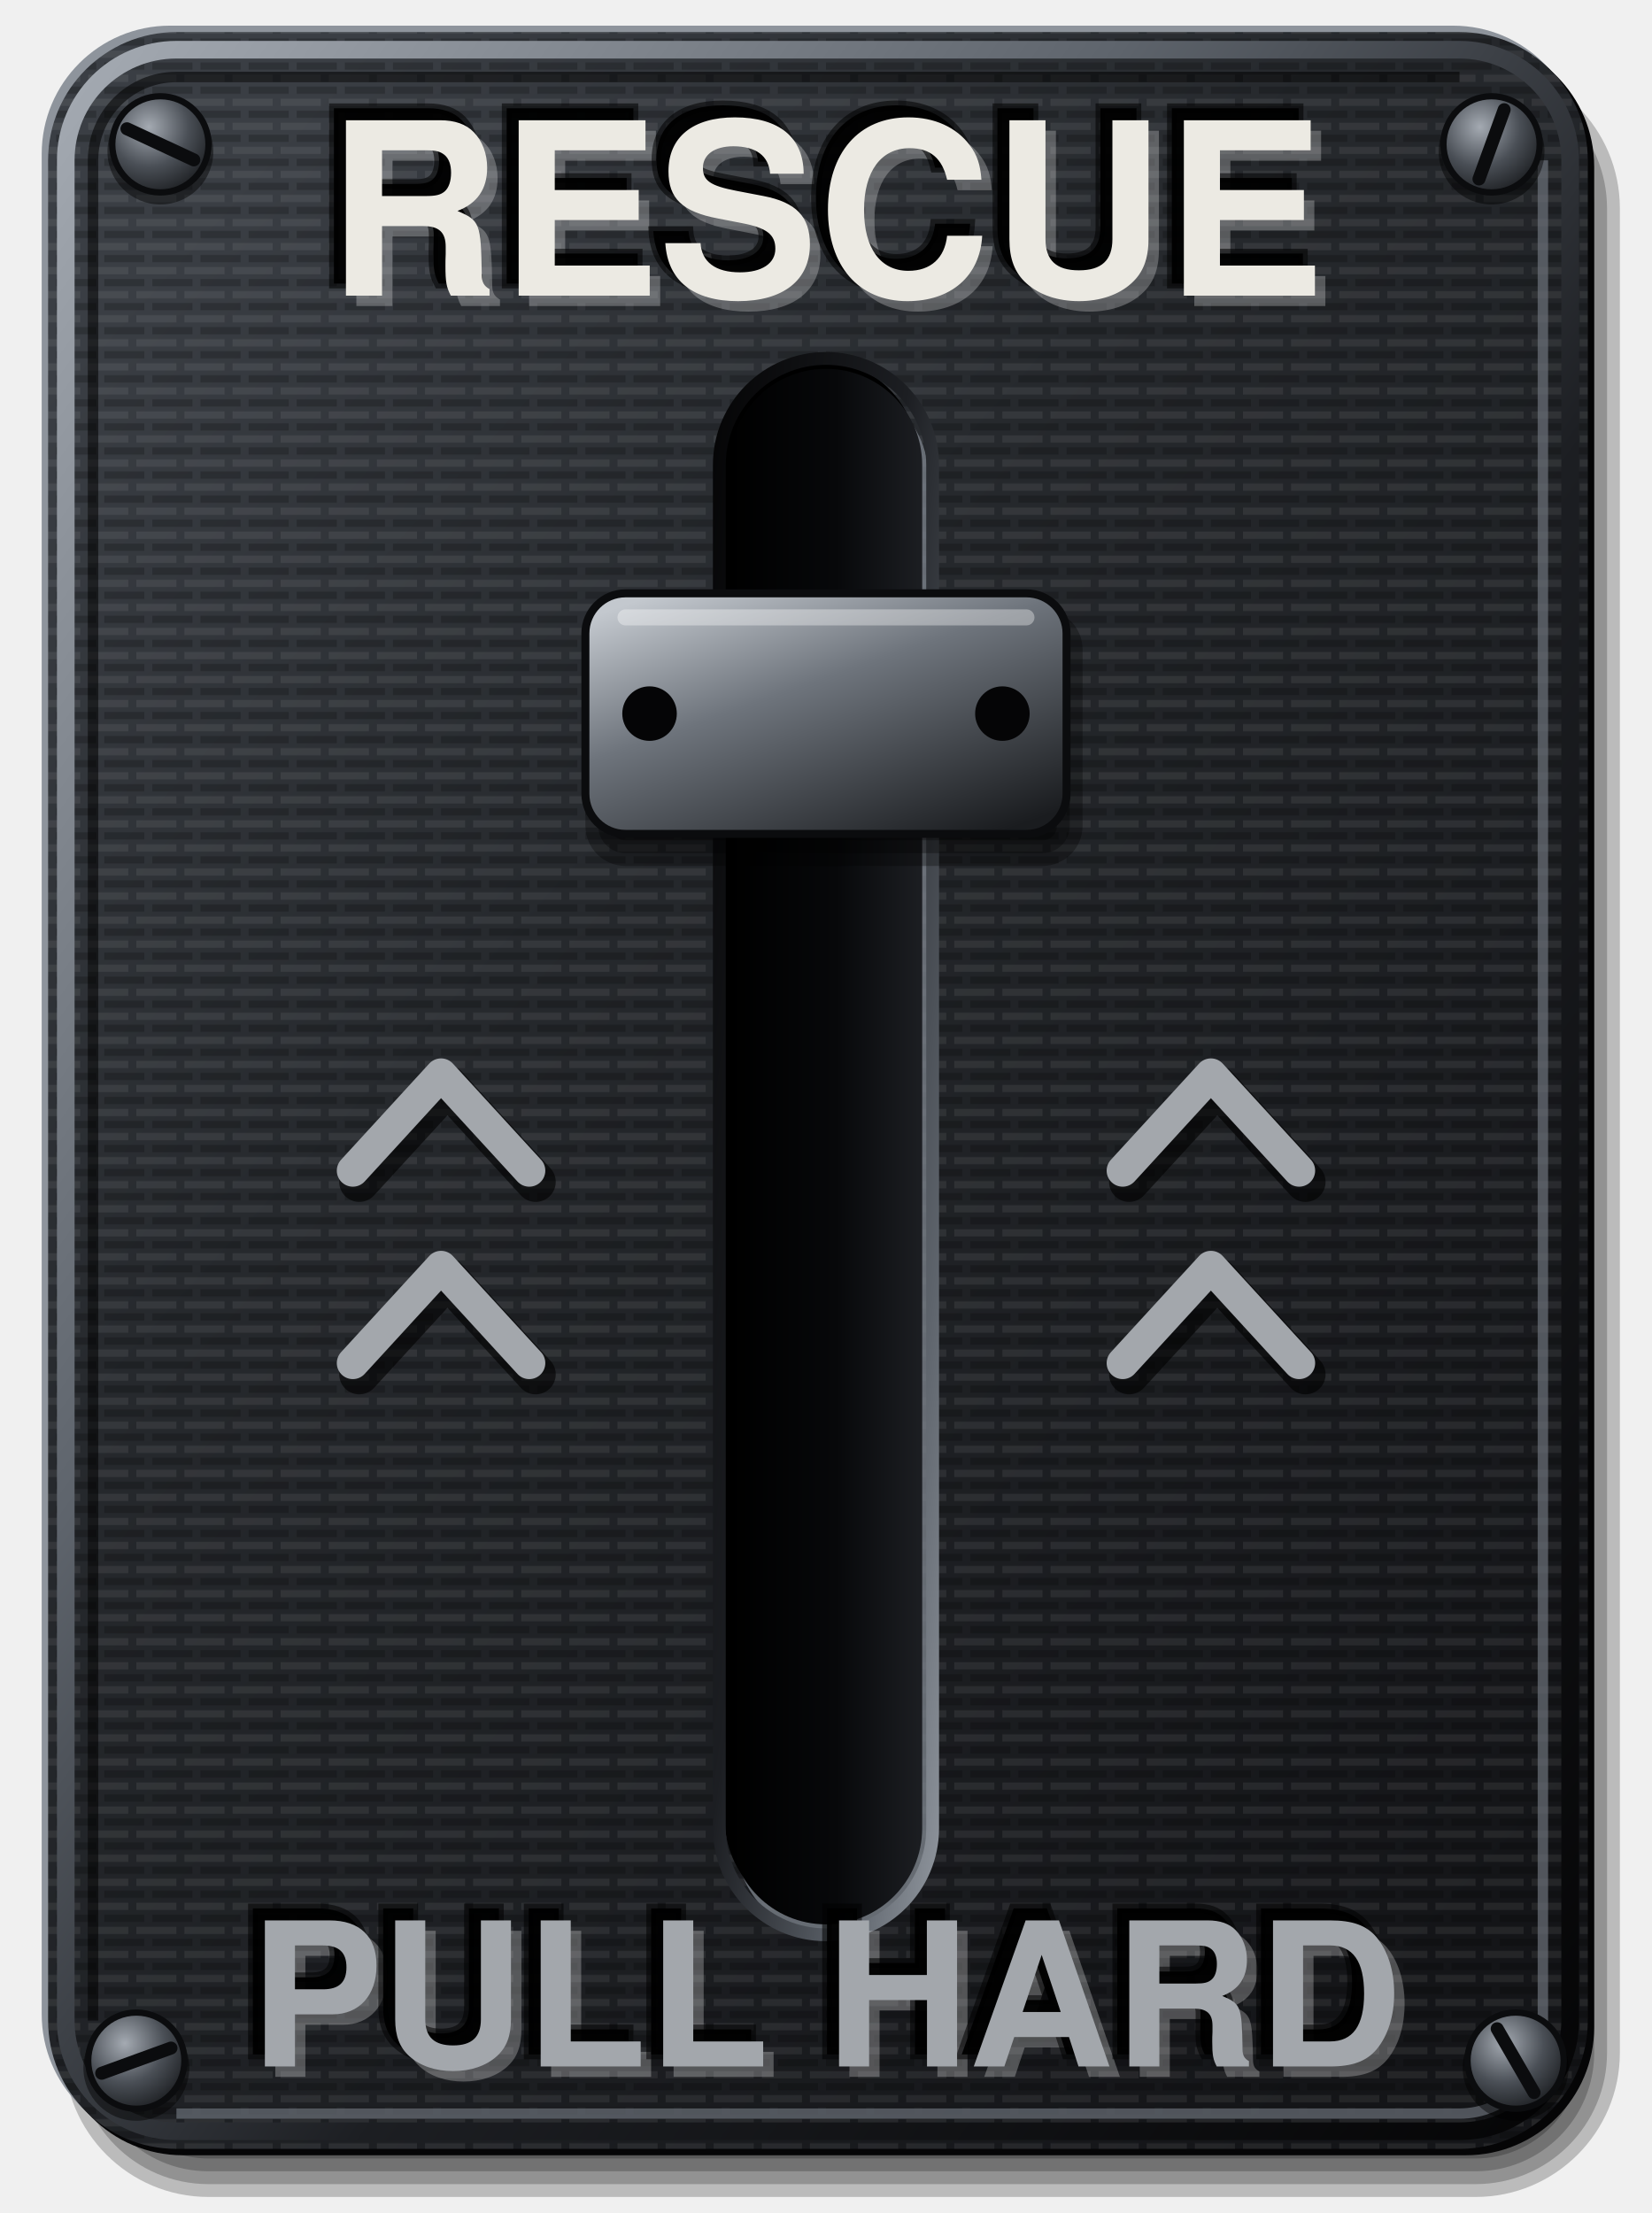
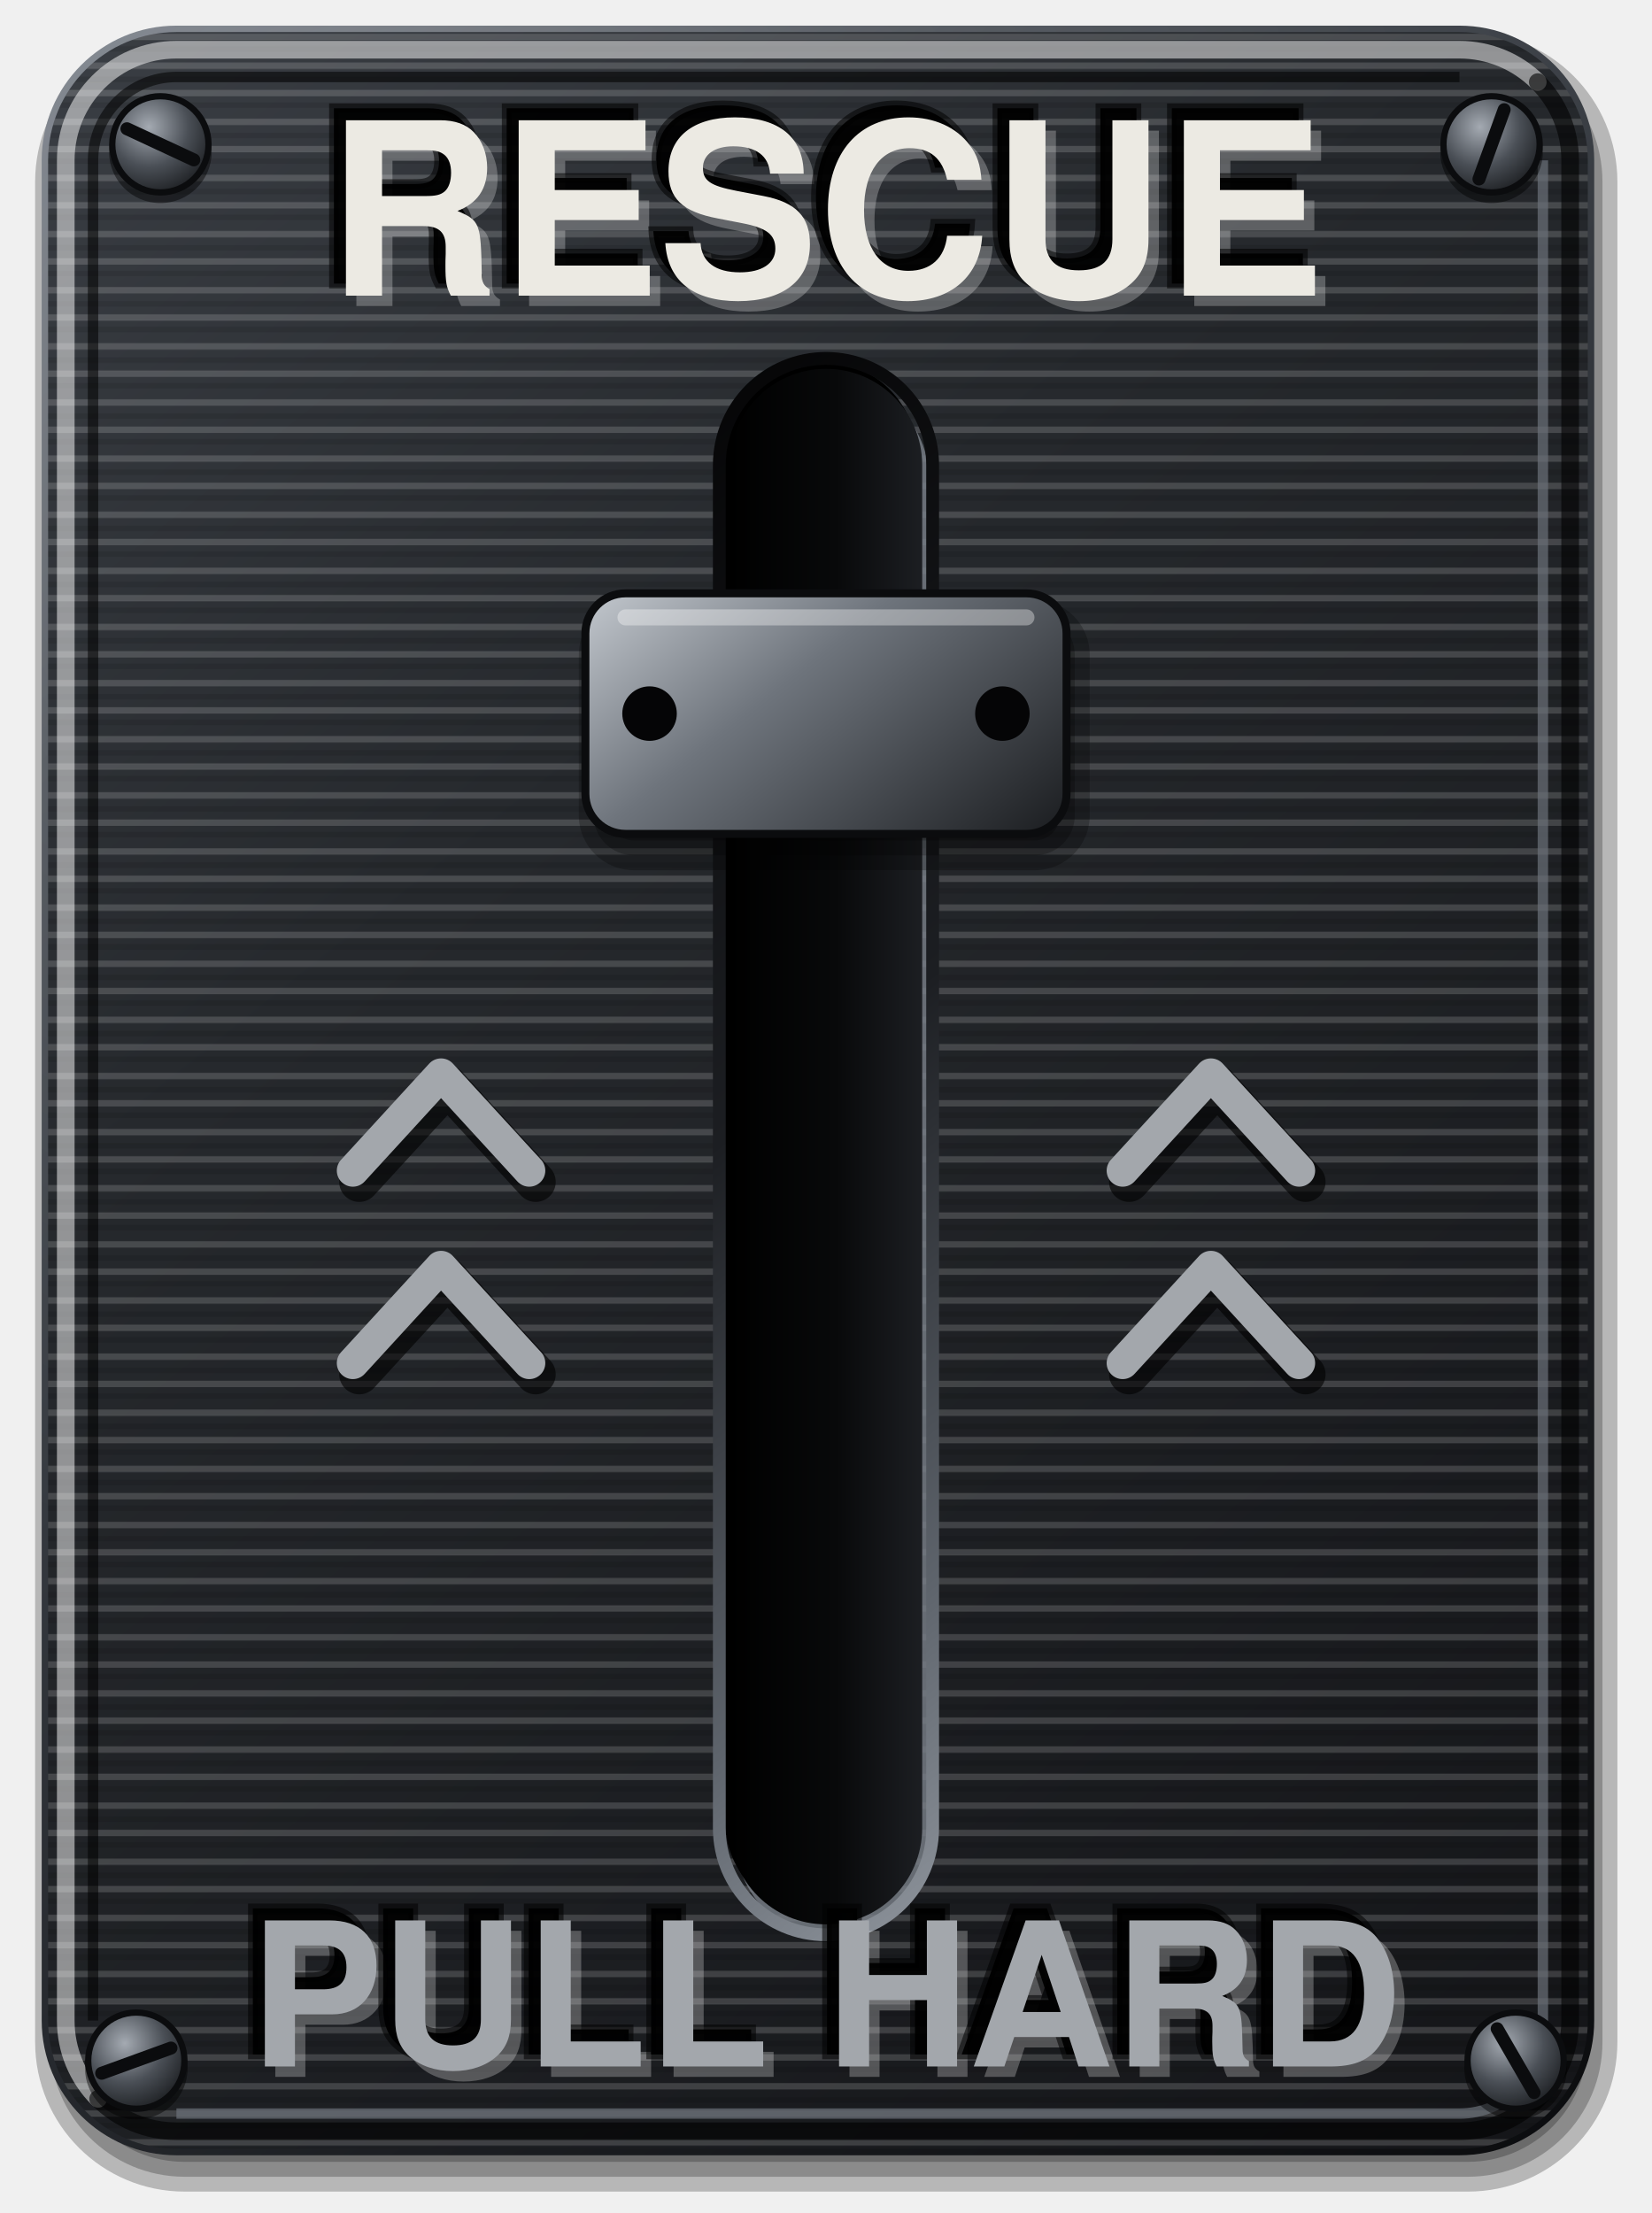
<svg xmlns="http://www.w3.org/2000/svg" viewBox="0 0 206 276" width="206" height="276">
  <defs>
-     <linearGradient id="a" x1="0.15" y1="0.05" x2="0.85" y2="0.95">
+     <linearGradient id="rg1" gradientUnits="userSpaceOnUse" x1="-0.56" y1="7.8" x2="204.56" y2="264.2">
+       <stop offset="0" stop-color="#7C828B" />
+       <stop offset="0.22" stop-color="#4C5158" />
+       <stop offset="0.45" stop-color="#34383E" />
+       <stop offset="0.72" stop-color="#1C1E22" />
+       <stop offset="1" stop-color="#0B0C0E" />
+     </linearGradient>
+     <radialGradient id="sn2" gradientUnits="userSpaceOnUse" cx="55.54" cy="56.32" r="142.3">
+       <stop offset="0" stop-color="#FFFFFF" stop-opacity="0.22" />
+       <stop offset="0.5" stop-color="#FFFFFF" stop-opacity="0.07" />
+       <stop offset="1" stop-color="#FFFFFF" stop-opacity="0" />
+     </radialGradient>
+     <linearGradient id="a3" gradientUnits="userSpaceOnUse" x1="0.15" y1="8.68" x2="203.85" y2="263.32">
      <stop offset="0" stop-color="#3A3E44" />
      <stop offset="0.35" stop-color="#26292D" />
      <stop offset="1" stop-color="#141518" />
    </linearGradient>
-     <linearGradient id="b" x1="0" y1="0" x2="1" y2="0">
-       <stop offset="0" stop-color="#000" />
-       <stop offset="0.55" stop-color="#07080A" />
-       <stop offset="1" stop-color="#1C1E22" />
-     </linearGradient>
+     <pattern id="bp" width="300" height="7" patternUnits="userSpaceOnUse">
+       <path d="M0 1.2H300M0 4.6H300" stroke="#FFFFFF" stroke-opacity=".16" stroke-width=".8" />
+       <path d="M0 2.9H300M0 6.1H300" stroke="#000000" stroke-opacity=".1" stroke-width=".7" />
+     </pattern>
    <radialGradient id="e" cx="0.38" cy="0.32" r="0.75">
      <stop offset="0" stop-color="#A4AAB2" />
      <stop offset="0.55" stop-color="#4A4F56" />
      <stop offset="1" stop-color="#1A1C1F" />
    </radialGradient>
-     <linearGradient id="g" x1="0.15" y1="0" x2="0.85" y2="1">
-       <stop offset="0" stop-color="#C3C8CE" />
-       <stop offset="0.4" stop-color="#6E747C" />
-       <stop offset="1" stop-color="#1A1C1F" />
+     <linearGradient id="b" x1="0" y1="0" x2="1" y2="0">
+       <stop offset="0" stop-color="#000" />
+       <stop offset="0.55" stop-color="#08090A" />
+       <stop offset="1" stop-color="#1C1E22" />
    </linearGradient>
-     <linearGradient id="cf" x1="0" y1="0" x2="1" y2="1">
-       <stop offset="0" stop-color="#A4AAB2" />
-       <stop offset="0.35" stop-color="#5E646C" />
-       <stop offset="0.6" stop-color="#1C1E22" />
-       <stop offset="1" stop-color="#050506" />
-     </linearGradient>
-     <linearGradient id="rl" x1="0" y1="0" x2="1" y2="1">
+     <linearGradient id="rl4" gradientUnits="userSpaceOnUse" x1="49.86" y1="76.57" x2="156.14" y2="209.43">
      <stop offset="0" stop-color="#050506" />
      <stop offset="0.45" stop-color="#1C1E22" />
      <stop offset="0.8" stop-color="#5E646C" />
      <stop offset="1" stop-color="#8E949C" />
    </linearGradient>
-     <pattern id="pt" width="6" height="3" patternUnits="userSpaceOnUse">
-       <path d="M0 0.75H4M5 0.75H6" stroke="#FFFFFF" stroke-opacity="0.07" stroke-width="0.9" />
-       <path d="M1 2.25H6" stroke="#000" stroke-opacity="0.2" stroke-width="0.9" />
-     </pattern>
+     <linearGradient id="g5" gradientUnits="userSpaceOnUse" x1="83.98" y1="65.22" x2="122.02" y2="112.78">
+       <stop offset="0" stop-color="#C3C8CE" />
+       <stop offset="0.4" stop-color="#6E747C" />
+       <stop offset="1" stop-color="#1A1C1F" />
+     </linearGradient>
  </defs>
-   <rect x="8.0" y="8.0" width="194.0" height="266.0" rx="18.0" fill="#000" fill-opacity="0.22" />
-   <rect x="9.6" y="9.6" width="190.8" height="262.8" rx="16.4" fill="#000" fill-opacity="0.22" />
-   <rect x="11.2" y="11.2" width="187.6" height="259.6" rx="14.8" fill="#000" fill-opacity="0.22" />
-   <rect x="12.8" y="12.8" width="184.4" height="256.4" rx="13.2" fill="#000" fill-opacity="0.22" />
-   <rect x="5.2" y="3.2" width="192" height="264" rx="16" fill="#8E949C" />
-   <rect x="6.8" y="4.8" width="192" height="264" rx="16" fill="#050506" />
-   <rect x="6" y="4" width="192" height="264" rx="16" fill="url(#a)" />
-   <rect x="6" y="4" width="192" height="264" rx="16" fill="url(#pt)" />
-   <rect x="8.2" y="6.2" width="187.6" height="259.6" rx="13.8" fill="none" stroke="url(#cf)" stroke-width="2.2" />
+   <rect x="4.38" y="4.02" width="197.31" height="269.31" rx="18.65" fill="#000000" fill-opacity="0.24" />
+   <rect x="6.23" y="5.88" width="193.6" height="265.6" rx="16.8" fill="#000000" fill-opacity="0.24" />
+   <rect x="8.08" y="7.73" width="189.89" height="261.89" rx="14.95" fill="#000000" fill-opacity="0.24" />
+   <path d="M22 3.2H182A16.8 16.8 0 0 1 198.8 20V252A16.8 16.8 0 0 1 182 268.8H22A16.8 16.8 0 0 1 5.2 252V20A16.8 16.8 0 0 1 22 3.2ZM22 5.2H182A14.8 14.8 0 0 1 196.8 20V252A14.8 14.8 0 0 1 182 266.8H22A14.8 14.8 0 0 1 7.2 252V20A14.8 14.8 0 0 1 22 5.2Z" fill="url(#rg1)" fill-rule="evenodd" />
+   <path d="M22 3.2H182A16.8 16.8 0 0 1 198.8 20V252A16.8 16.8 0 0 1 182 268.8H22A16.8 16.8 0 0 1 5.2 252V20A16.8 16.8 0 0 1 22 3.2ZM22 5.2H182A14.8 14.8 0 0 1 196.8 20V252A14.8 14.8 0 0 1 182 266.8H22A14.8 14.8 0 0 1 7.2 252V20A14.8 14.8 0 0 1 22 5.2Z" fill="url(#sn2)" fill-rule="evenodd" />
+   <rect x="6" y="4" width="192" height="264" rx="16" fill="url(#a3)" />
+   <rect x="6" y="4" width="192" height="264" rx="16" fill="url(#bp)" />
+   <path d="M12.24 261.76A13.8 13.8 0 0 1 8.2 252V20A13.8 13.8 0 0 1 22 6.2H182A13.8 13.8 0 0 1 191.76 10.24" fill="none" stroke="#FFFFFF" stroke-opacity="0.5" stroke-width="2.2" stroke-linecap="round" />
+   <path d="M191.76 10.24A13.8 13.8 0 0 1 195.8 20V252A13.8 13.8 0 0 1 182 265.8H22A13.8 13.8 0 0 1 12.24 261.76" fill="none" stroke="#000000" stroke-opacity="0.6" stroke-width="2.2" stroke-linecap="round" />
  <path d="M11.6 252V20A10.4 10.4 0 0 1 22 9.6H182" fill="none" stroke="#000" stroke-opacity="0.55" stroke-width="1.3" />
  <path d="M192.4 20V253.2A10.4 10.4 0 0 1 182 263.6H22" fill="none" stroke="#6B717A" stroke-opacity="0.7" stroke-width="1.3" />
-   <circle cx="20" cy="18.9" r="6.6" fill="#000" fill-opacity="0.45" />
+   <circle cx="20" cy="18.93" r="6.4" fill="#000000" fill-opacity="0.45" />
  <circle cx="20" cy="18" r="6" fill="url(#e)" stroke="#0B0C0E" stroke-width="0.78" />
  <line x1="15.83" y1="16.06" x2="24.17" y2="19.94" stroke="#0B0C0E" stroke-width="1.62" stroke-linecap="round" />
-   <circle cx="186" cy="18.9" r="6.6" fill="#000" fill-opacity="0.45" />
+   <circle cx="186" cy="18.93" r="6.4" fill="#000000" fill-opacity="0.45" />
  <circle cx="186" cy="18" r="6" fill="url(#e)" stroke="#0B0C0E" stroke-width="0.78" />
  <line x1="187.57" y1="13.68" x2="184.43" y2="22.32" stroke="#0B0C0E" stroke-width="1.62" stroke-linecap="round" />
-   <circle cx="17" cy="257.9" r="6.6" fill="#000" fill-opacity="0.45" />
+   <circle cx="17" cy="257.93" r="6.4" fill="#000000" fill-opacity="0.45" />
  <circle cx="17" cy="257" r="6" fill="url(#e)" stroke="#0B0C0E" stroke-width="0.78" />
  <line x1="21.32" y1="255.43" x2="12.68" y2="258.57" stroke="#0B0C0E" stroke-width="1.62" stroke-linecap="round" />
-   <circle cx="189" cy="257.9" r="6.6" fill="#000" fill-opacity="0.45" />
+   <circle cx="189" cy="257.93" r="6.4" fill="#000000" fill-opacity="0.45" />
  <circle cx="189" cy="257" r="6" fill="url(#e)" stroke="#0B0C0E" stroke-width="0.78" />
  <line x1="186.70" y1="253.02" x2="191.30" y2="260.98" stroke="#0B0C0E" stroke-width="1.62" stroke-linecap="round" />
  <rect x="91.8" y="47.6" width="24" height="194" rx="12" fill="#7A8088" fill-opacity="0.8" />
  <rect x="90.4" y="45" width="24" height="194" rx="12" fill="#000" />
  <rect x="91" y="46" width="24" height="194" rx="12" fill="url(#b)" />
-   <rect x="89.7" y="44.7" width="26.6" height="196.6" rx="13.3" fill="none" stroke="url(#rl)" stroke-width="1.6" />
+   <rect x="89.7" y="44.7" width="26.6" height="196.6" rx="13.3" fill="none" stroke="url(#rl4)" stroke-width="1.6" />
  <path d="M44 146L55 134L66 146" fill="none" stroke="#000" stroke-opacity="0.6" stroke-width="5" stroke-linecap="round" stroke-linejoin="round" transform="translate(0.8 1.4)" />
  <path d="M44 146L55 134L66 146" fill="none" stroke="#A3A7AC" stroke-width="4" stroke-linecap="round" stroke-linejoin="round" />
  <path d="M140 146L151 134L162 146" fill="none" stroke="#000" stroke-opacity="0.6" stroke-width="5" stroke-linecap="round" stroke-linejoin="round" transform="translate(0.8 1.4)" />
  <path d="M140 146L151 134L162 146" fill="none" stroke="#A3A7AC" stroke-width="4" stroke-linecap="round" stroke-linejoin="round" />
  <path d="M44 170L55 158L66 170" fill="none" stroke="#000" stroke-opacity="0.6" stroke-width="5" stroke-linecap="round" stroke-linejoin="round" transform="translate(0.8 1.4)" />
  <path d="M44 170L55 158L66 170" fill="none" stroke="#A3A7AC" stroke-width="4" stroke-linecap="round" stroke-linejoin="round" />
  <path d="M140 170L151 158L162 170" fill="none" stroke="#000" stroke-opacity="0.6" stroke-width="5" stroke-linecap="round" stroke-linejoin="round" transform="translate(0.8 1.4)" />
  <path d="M140 170L151 158L162 170" fill="none" stroke="#A3A7AC" stroke-width="4" stroke-linecap="round" stroke-linejoin="round" />
-   <rect x="73.0" y="76.0" width="62.0" height="32.0" rx="5.0" fill="#000" fill-opacity="0.3" />
-   <rect x="74.6" y="77.6" width="58.8" height="28.8" rx="3.4" fill="#000" fill-opacity="0.3" />
-   <rect x="76.2" y="79.2" width="55.6" height="25.6" rx="1.8" fill="#000" fill-opacity="0.3" />
-   <rect x="73" y="74" width="60" height="30" rx="5" fill="url(#g)" stroke="#0B0C0E" stroke-width="1" />
+   <rect x="72.18" y="74.82" width="63.71" height="33.71" rx="6.85" fill="#000000" fill-opacity="0.24" />
+   <rect x="74.03" y="76.68" width="60" height="30" rx="5" fill="#000000" fill-opacity="0.24" />
+   <rect x="75.88" y="78.53" width="56.29" height="26.29" rx="3.15" fill="#000000" fill-opacity="0.24" />
+   <rect x="73" y="74" width="60" height="30" rx="5" fill="url(#g5)" stroke="#0B0C0E" stroke-width="1" />
  <rect x="77" y="76" width="52" height="2" rx="1" fill="#FFFFFF" fill-opacity="0.35" />
  <circle cx="81" cy="89.0" r="3.4" fill="#050506" />
  <circle cx="125" cy="89.0" r="3.4" fill="#050506" />
  <text data-decor="" x="104.3" y="31.3" font-size="30" font-family="Helvetica, Arial, sans-serif" font-weight="bold" text-anchor="middle" dominant-baseline="central" fill="#FFFFFF" fill-opacity="0.26">RESCUE</text>
  <text data-decor="" x="101.5" y="28.5" font-size="30" font-family="Helvetica, Arial, sans-serif" font-weight="bold" text-anchor="middle" dominant-baseline="central" fill="#000" fill-opacity="0.95" stroke="#000" stroke-opacity="0.55" stroke-width="1.2">RESCUE</text>
  <text x="103" y="30" font-size="30" font-family="Helvetica, Arial, sans-serif" font-weight="bold" fill="#ECEAE3" text-anchor="middle" dominant-baseline="central">RESCUE</text>
  <text data-decor="" x="104.3" y="253.3" font-size="25" font-family="Helvetica, Arial, sans-serif" font-weight="bold" text-anchor="middle" dominant-baseline="central" textLength="132" lengthAdjust="spacingAndGlyphs" fill="#FFFFFF" fill-opacity="0.26">PULL HARD</text>
  <text data-decor="" x="101.5" y="250.5" font-size="25" font-family="Helvetica, Arial, sans-serif" font-weight="bold" text-anchor="middle" dominant-baseline="central" textLength="132" lengthAdjust="spacingAndGlyphs" fill="#000" fill-opacity="0.95" stroke="#000" stroke-opacity="0.55" stroke-width="1.2">PULL HARD</text>
  <text x="103" y="252" font-size="25" font-family="Helvetica, Arial, sans-serif" font-weight="bold" fill="#A3A7AC" text-anchor="middle" dominant-baseline="central" textLength="132" lengthAdjust="spacingAndGlyphs">PULL HARD</text>
</svg>
